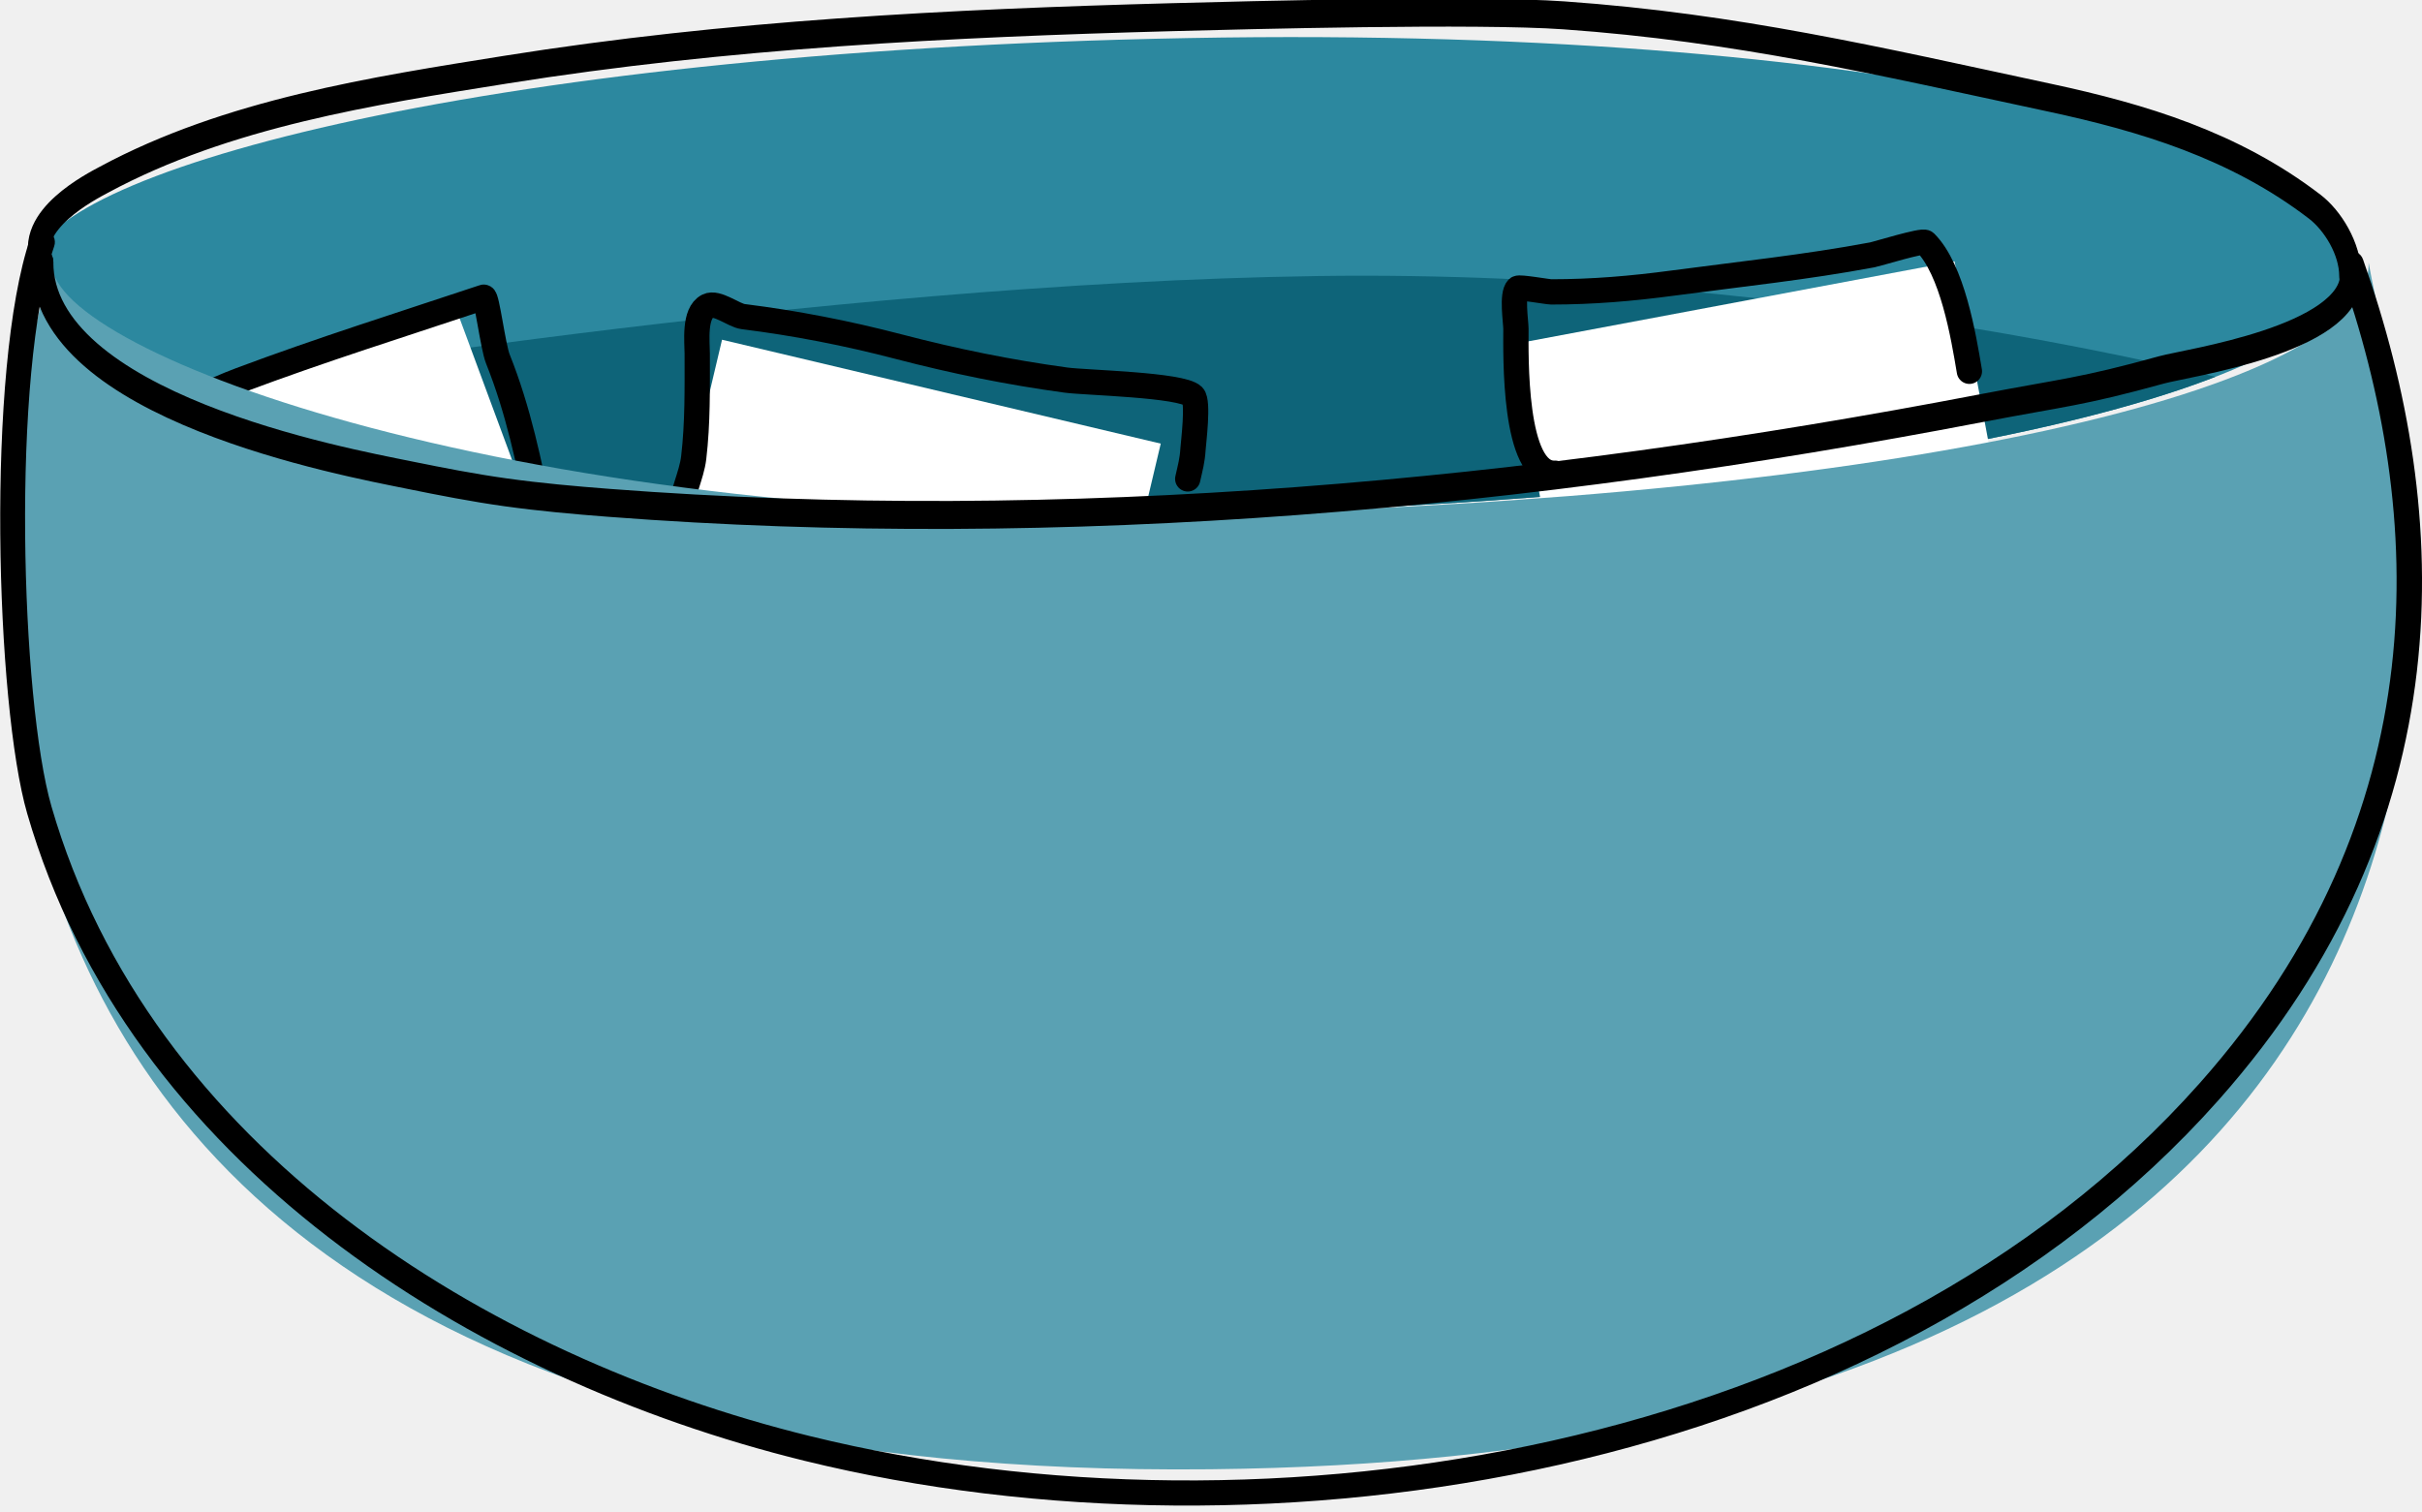
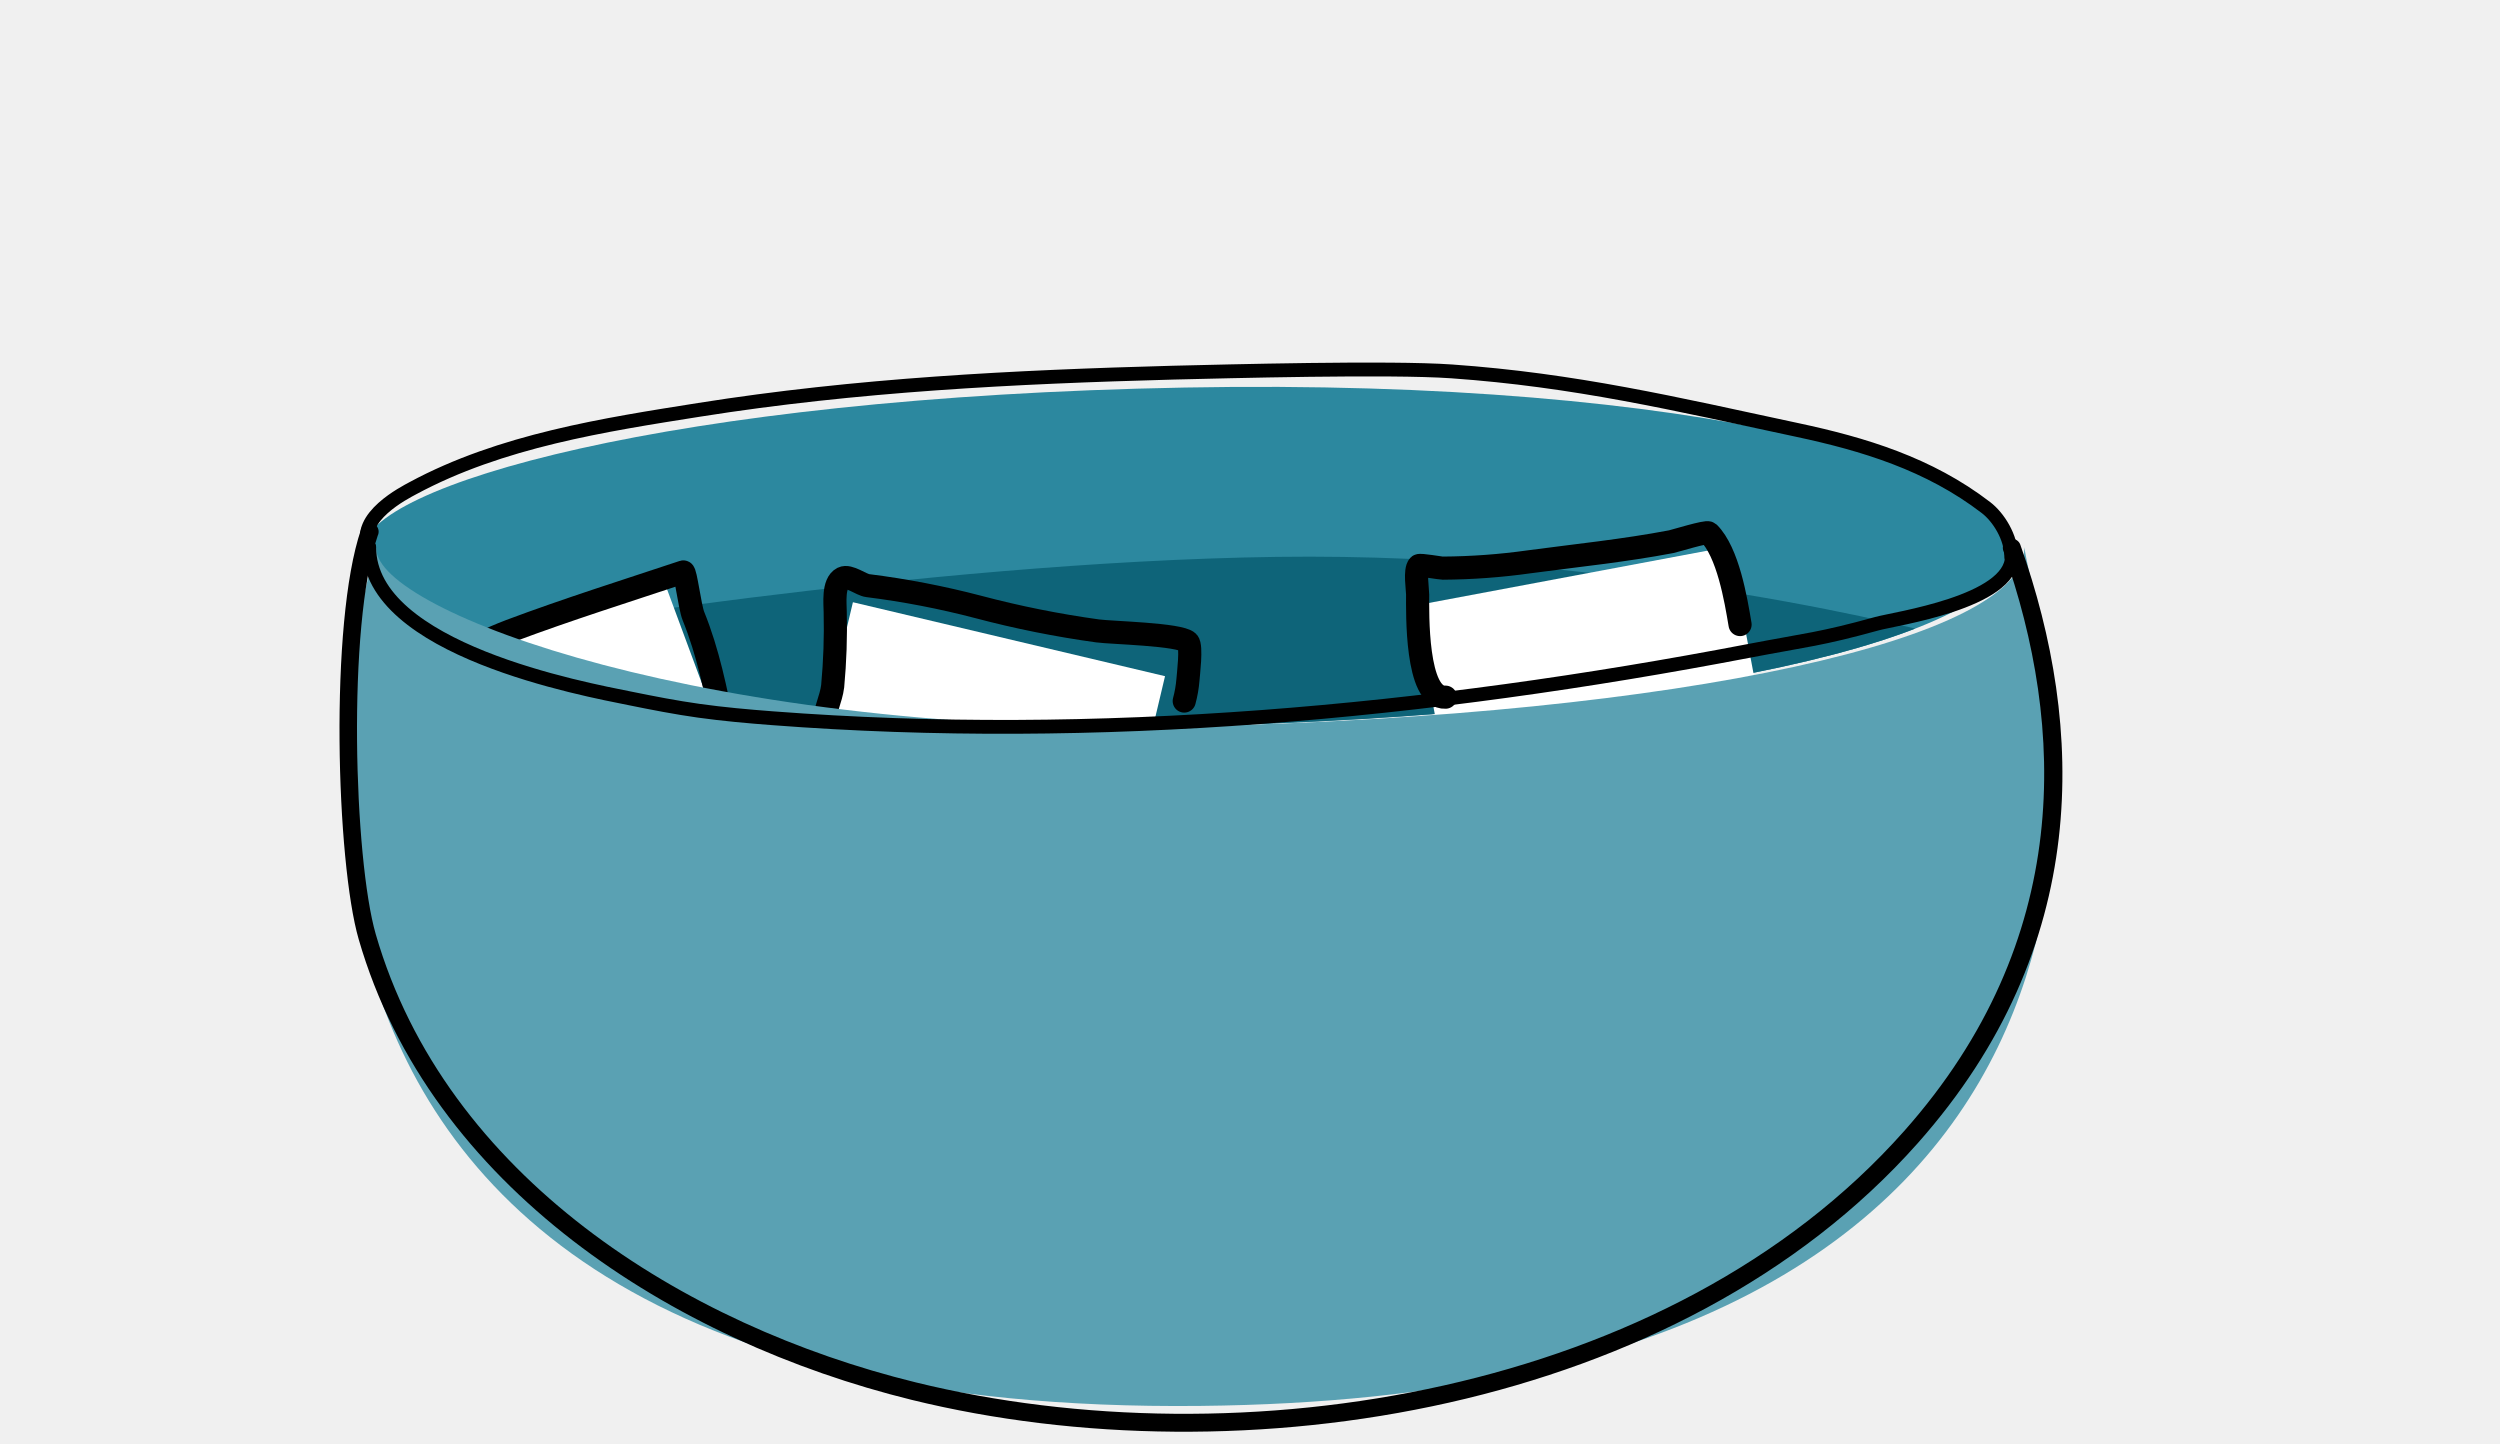
- <svg xmlns="http://www.w3.org/2000/svg" width="100%" height="100%" viewBox="0 0 383 239" version="1.1" xml:space="preserve" style="fill-rule:evenodd;clip-rule:evenodd;stroke-linecap:round;stroke-linejoin:round;stroke-miterlimit:1.5;">
-   <g transform="matrix(1,0,0,1,-652.33,-840.433)">
-     <g transform="matrix(1,0,0,1,-403.715,520.174)">
-       <g transform="matrix(1,0,0,0.755003,0,86.5953)">
-         <path d="M1061.53,364.942C1061.53,346.656 1129.02,320.281 1243.99,317.459C1358.96,314.638 1427.83,341.564 1427.83,364.942C1427.83,391.228 1352.78,413.943 1243.99,417.169C1135.2,420.394 1061.53,383.228 1061.53,364.942Z" style="fill:rgb(44,136,159);" />
-         <clipPath id="_clip1">
-           <path d="M1061.53,364.942C1061.53,346.656 1129.02,320.281 1243.99,317.459C1358.96,314.638 1427.83,341.564 1427.83,364.942C1427.83,391.228 1352.78,413.943 1243.99,417.169C1135.2,420.394 1061.53,383.228 1061.53,364.942Z" />
-         </clipPath>
-         <g clip-path="url(#_clip1)">
-           <g transform="matrix(1,0,0,1.3245,0,-114.695)">
-             <path d="M1089.48,381.334C1089.48,381.334 1184.79,365.053 1264.44,363.916C1344.1,362.779 1412.25,381.334 1412.25,381.334C1412.25,381.334 1321.67,437.991 1249.78,437.991C1177.9,437.991 1089.48,381.334 1089.48,381.334Z" style="fill:rgb(14,100,121);" />
-           </g>
-         </g>
-       </g>
-       <g transform="matrix(0.947254,0,0,1.18921,73.6541,-67.9993)">
-         <path d="M1429.46,363.196C1429.46,359.521 1426.44,355.758 1423.53,353.983C1410.12,345.78 1394.68,342.114 1379.36,339.494C1350.29,334.526 1326.97,330.151 1298.2,328.528C1283.68,327.709 1245.27,328.501 1232.79,328.768C1195.57,329.566 1158.52,331.041 1121.55,335.745C1099.51,338.55 1075.09,341.506 1054.4,350.404C1052.57,351.189 1041.01,355.847 1044.14,361.396" style="fill:none;stroke:black;stroke-width:3.72px;" />
-       </g>
-     </g>
-     <g transform="matrix(1,0,0,1,-23.3779,7.28477)">
-       <g transform="matrix(0.937785,-0.347218,0.347218,0.937785,-116.35,313.305)">
-         <rect x="541.664" y="834" width="71.295" height="114.17" style="fill:white;" />
-       </g>
-       <g transform="matrix(0.973074,0.230494,-0.230494,0.973074,455.039,-49.5141)">
-         <rect x="541.664" y="834" width="71.295" height="114.17" style="fill:white;" />
-       </g>
-       <g transform="matrix(0.982832,-0.1845,0.1845,0.982832,228.481,167.892)">
-         <rect x="541.664" y="834" width="71.295" height="114.17" style="fill:white;" />
-       </g>
-       <path d="M695.154,899.642C694.78,899.745 699.359,898.945 700.584,898.568C705.146,897.164 709.225,894.944 713.698,893.266C726.349,888.522 739.39,884.424 752.202,880.153C752.695,879.988 753.649,887.955 754.435,889.918C757.703,898.089 759.411,906.429 761.131,915.03" style="fill:none;stroke:black;stroke-width:4px;" />
-       <path d="M783.468,914.051C783.434,911.348 785.068,908.413 785.405,905.543C786.052,900.049 785.963,894.606 785.963,889.081C785.963,887.282 785.405,882.664 787.638,881.548C789.08,880.826 791.751,883.038 793.218,883.222C801.523,884.26 809.613,885.837 817.771,887.965C826.608,890.27 835.225,892.032 844.278,893.266C847.367,893.688 862.57,893.981 864.367,895.777C865.257,896.668 864.429,903.163 864.367,904.148C864.25,906.025 863.944,907.028 863.53,908.891" style="fill:none;stroke:black;stroke-width:4px;" />
-       <path d="M921.624,907.994C914.987,908.336 915.427,889.072 915.427,885.175C915.427,884.041 914.733,879.73 915.706,878.757C915.959,878.505 920.488,879.316 921.008,879.316C927.571,879.316 933.754,878.788 940.26,877.92C950.777,876.518 961.374,875.409 971.789,873.456C972.545,873.314 979.737,871.081 980.159,871.503C984.451,875.795 986.202,886.273 987.135,891.871" style="fill:none;stroke:black;stroke-width:4px;" />
-     </g>
-     <g transform="matrix(1,0,0,1,-400.939,520.174)">
-       <path d="M1427.83,361.779L1427.83,361.776C1427.83,361.776 1428.6,366.22 1429.63,370.318C1437.83,403.064 1462.58,550.381 1244.68,552.645C999.51,555.193 1061.53,361.776 1061.53,361.776L1061.55,361.784C1061.54,361.898 1061.53,362.013 1061.53,362.128C1061.53,375.934 1135.2,403.994 1243.99,401.559C1352.78,399.124 1427.83,381.974 1427.83,362.128C1427.83,362.011 1427.83,361.895 1427.83,361.779Z" style="fill:rgb(90,161,179);" />
-       <path d="M1058.06,357.916C1051.02,378.589 1052.6,431.786 1057.57,448.933C1073.52,504.044 1127.52,538.295 1180.47,551.301C1253.82,569.317 1351.15,553.932 1404.13,494.217C1442.94,450.463 1441.25,401.648 1426.94,361.285C1426.58,360.244 1425.43,359.699 1424.39,360.068C1423.35,360.437 1422.81,361.581 1423.17,362.621C1437.05,401.768 1438.78,449.128 1401.13,491.562C1349.1,550.21 1253.46,565.111 1181.42,547.416C1129.79,534.735 1076.96,501.556 1061.41,447.821C1056.58,431.126 1054.99,379.332 1061.84,359.204C1062.2,358.159 1061.64,357.022 1060.59,356.667C1059.55,356.311 1058.41,356.871 1058.06,357.916Z" />
-       <g transform="matrix(0.947254,0,0,1.18921,73.6541,-80.2975)">
-         <path d="M1041.21,371.738C1041.21,390.9 1091.93,398.303 1102.3,399.98C1107.71,400.856 1113.14,401.701 1118.59,402.307C1124.31,402.942 1130.06,403.352 1135.81,403.703C1211.84,408.339 1289.55,402.629 1364.76,391.138C1378.69,389.009 1381.54,388.987 1395.01,386.019C1399.2,385.095 1426.53,382.011 1426.65,373.537" style="fill:none;stroke:black;stroke-width:3.72px;" />
-       </g>
-     </g>
+ <svg xmlns="http://www.w3.org/2000/svg" id="Layer_6" data-name="Layer 6" viewBox="0 0 671.93 388">
+   <defs>
+     <style>.cls-1,.cls-5,.cls-7{fill:none;}.cls-2{fill:#2c889f;}.cls-2,.cls-4,.cls-8,.cls-9{fill-rule:evenodd;}.cls-3{clip-path:url(#clip-path);}.cls-4{fill:#0e6479;}.cls-5,.cls-7{stroke:#000;stroke-linecap:round;stroke-linejoin:round;}.cls-5{stroke-width:3.72px;}.cls-6{fill:#fff;}.cls-7{stroke-width:6.22px;}.cls-8{fill:#5aa1b3;}</style>
+     <clipPath id="clip-path">
+       <path class="cls-1" d="M97.79,147.51c0-16.7,81.61-40.78,220.62-43.35s222.29,22,222.29,43.35c0,24-90.74,44.73-222.29,47.67S97.79,164.2,97.79,147.51Z" />
+     </clipPath>
+   </defs>
+   <path class="cls-2" d="M97.79,147.51c0-16.7,81.61-40.78,220.62-43.35s222.29,22,222.29,43.35c0,24-90.74,44.73-222.29,47.67S97.79,164.2,97.79,147.51Z" />
+   <g class="cls-3">
+     <path class="cls-4" d="M131.59,170.73S246.83,151,343.14,149.67s178.73,21.06,178.73,21.06-109.53,68.51-196.45,68.51S131.59,170.73,131.59,170.73Z" />
  </g>
+   <path class="cls-5" d="M540.57,149.67c0-5.29-3.46-10.7-6.8-13.25-15.35-11.79-33-17.07-50.59-20.83-33.29-7.15-60-13.44-93-15.77-16.63-1.18-60.62,0-74.91.34-42.63,1.15-85.07,3.27-127.42,10-25.24,4-53.21,8.28-76.91,21.07-2.09,1.13-15.33,7.83-11.75,15.81" />
+   <rect class="cls-6" x="119.08" y="167.33" width="86.21" height="138.05" transform="translate(-71.98 71.02) rotate(-20.32)" />
+   <rect class="cls-6" x="186.23" y="195.85" width="138.05" height="86.21" transform="translate(-36.1 432.25) rotate(-76.67)" />
+   <rect class="cls-6" x="392.16" y="153.63" width="86.21" height="138.05" transform="translate(-33.61 84.13) rotate(-10.63)" />
+   <path class="cls-7" d="M114.67,177.28c-.45.13,5.09-.84,6.57-1.3,5.52-1.7,10.45-4.38,15.86-6.41,15.29-5.74,31.06-10.69,46.55-15.85.6-.2,1.75,9.43,2.7,11.8,4,9.88,6,20,8.1,30.37" />
+   <path class="cls-7" d="M221.46,194.7c0-3.27,1.93-6.81,2.34-10.28a169.63,169.63,0,0,0,.68-19.91c0-2.17-.68-7.76,2-9.11,1.74-.87,5,1.8,6.75,2a229.7,229.7,0,0,1,29.69,5.73A268.45,268.45,0,0,0,295,169.57c3.73.51,22.12.87,24.29,3,1.07,1.07.07,8.93,0,10.12a31.59,31.59,0,0,1-1,5.73" />
+   <path class="cls-7" d="M388.51,187.38c-8,.41-7.49-22.88-7.49-27.59,0-1.37-.84-6.59.33-7.76.31-.31,5.79.67,6.42.67A174.26,174.26,0,0,0,411,151c12.72-1.7,25.53-3,38.13-5.4.91-.17,9.61-2.87,10.12-2.36,5.19,5.19,7.3,17.86,8.43,24.62" />
+   <path class="cls-8" d="M544.06,147.08h0s.93,5.37,2.18,10.33c9.91,39.59,39.84,217.72-223.63,220.46C26.16,381,101.15,147.08,101.15,147.08h0c0,.14,0,.28,0,.42,0,16.69,89.08,50.62,220.62,47.67s222.29-23.68,222.29-47.67Z" />
+   <path class="cls-9" d="M97,142.41c-8.51,25-6.6,89.32-.59,110.06,19.29,66.63,84.58,108,148.61,123.77,88.69,21.79,206.37,3.19,270.43-69,46.93-52.9,44.89-111.93,27.59-160.73a2.42,2.42,0,1,0-4.56,1.61C555.21,195.44,557.3,252.7,511.78,304c-62.91,70.92-178.56,88.93-265.67,67.54C183.69,356.21,119.81,316.1,101,251.12c-5.84-20.19-7.76-82.81.52-107.15A2.41,2.41,0,1,0,97,142.41Z" />
+   <path class="cls-5" d="M99.23,147.08c0,27.55,58.1,38.2,70,40.61,6.2,1.26,12.42,2.48,18.66,3.35,6.55.91,13.14,1.5,19.72,2,87.09,6.67,176.09-1.54,262.24-18.06,15.95-3.06,19.22-3.1,34.65-7.36,4.79-1.33,36.1-5.77,36.24-18" />
</svg>
